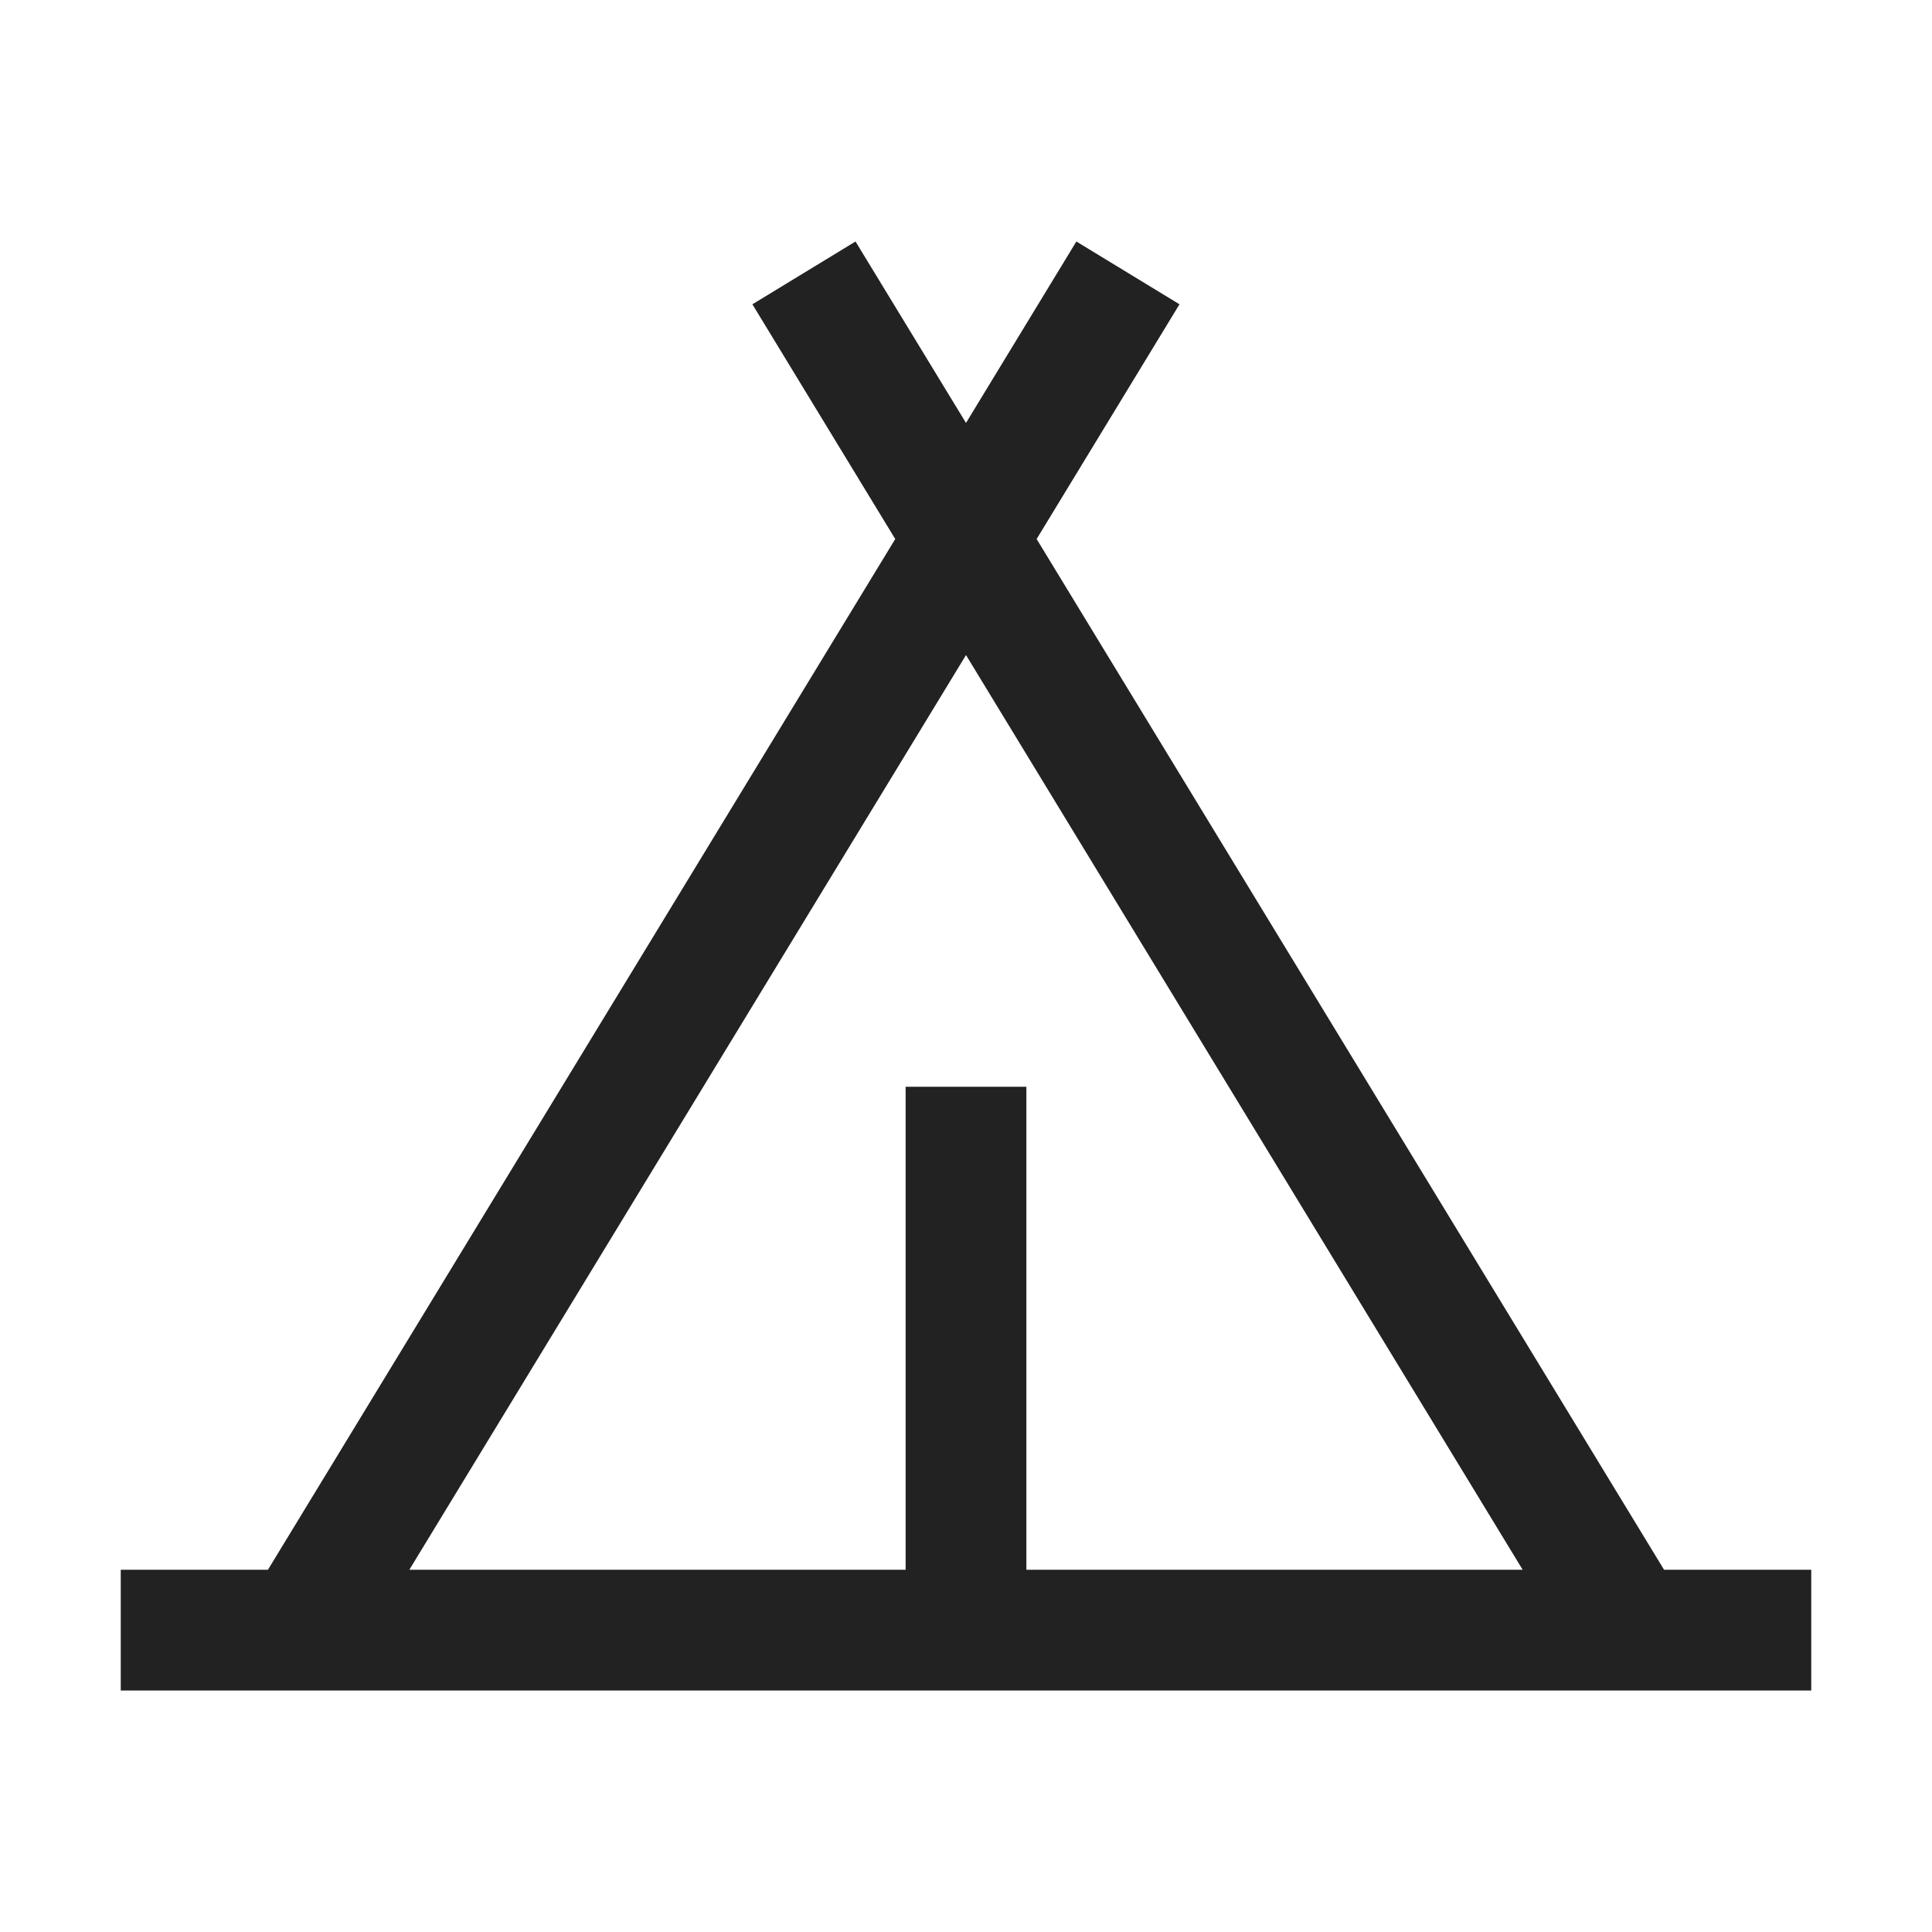
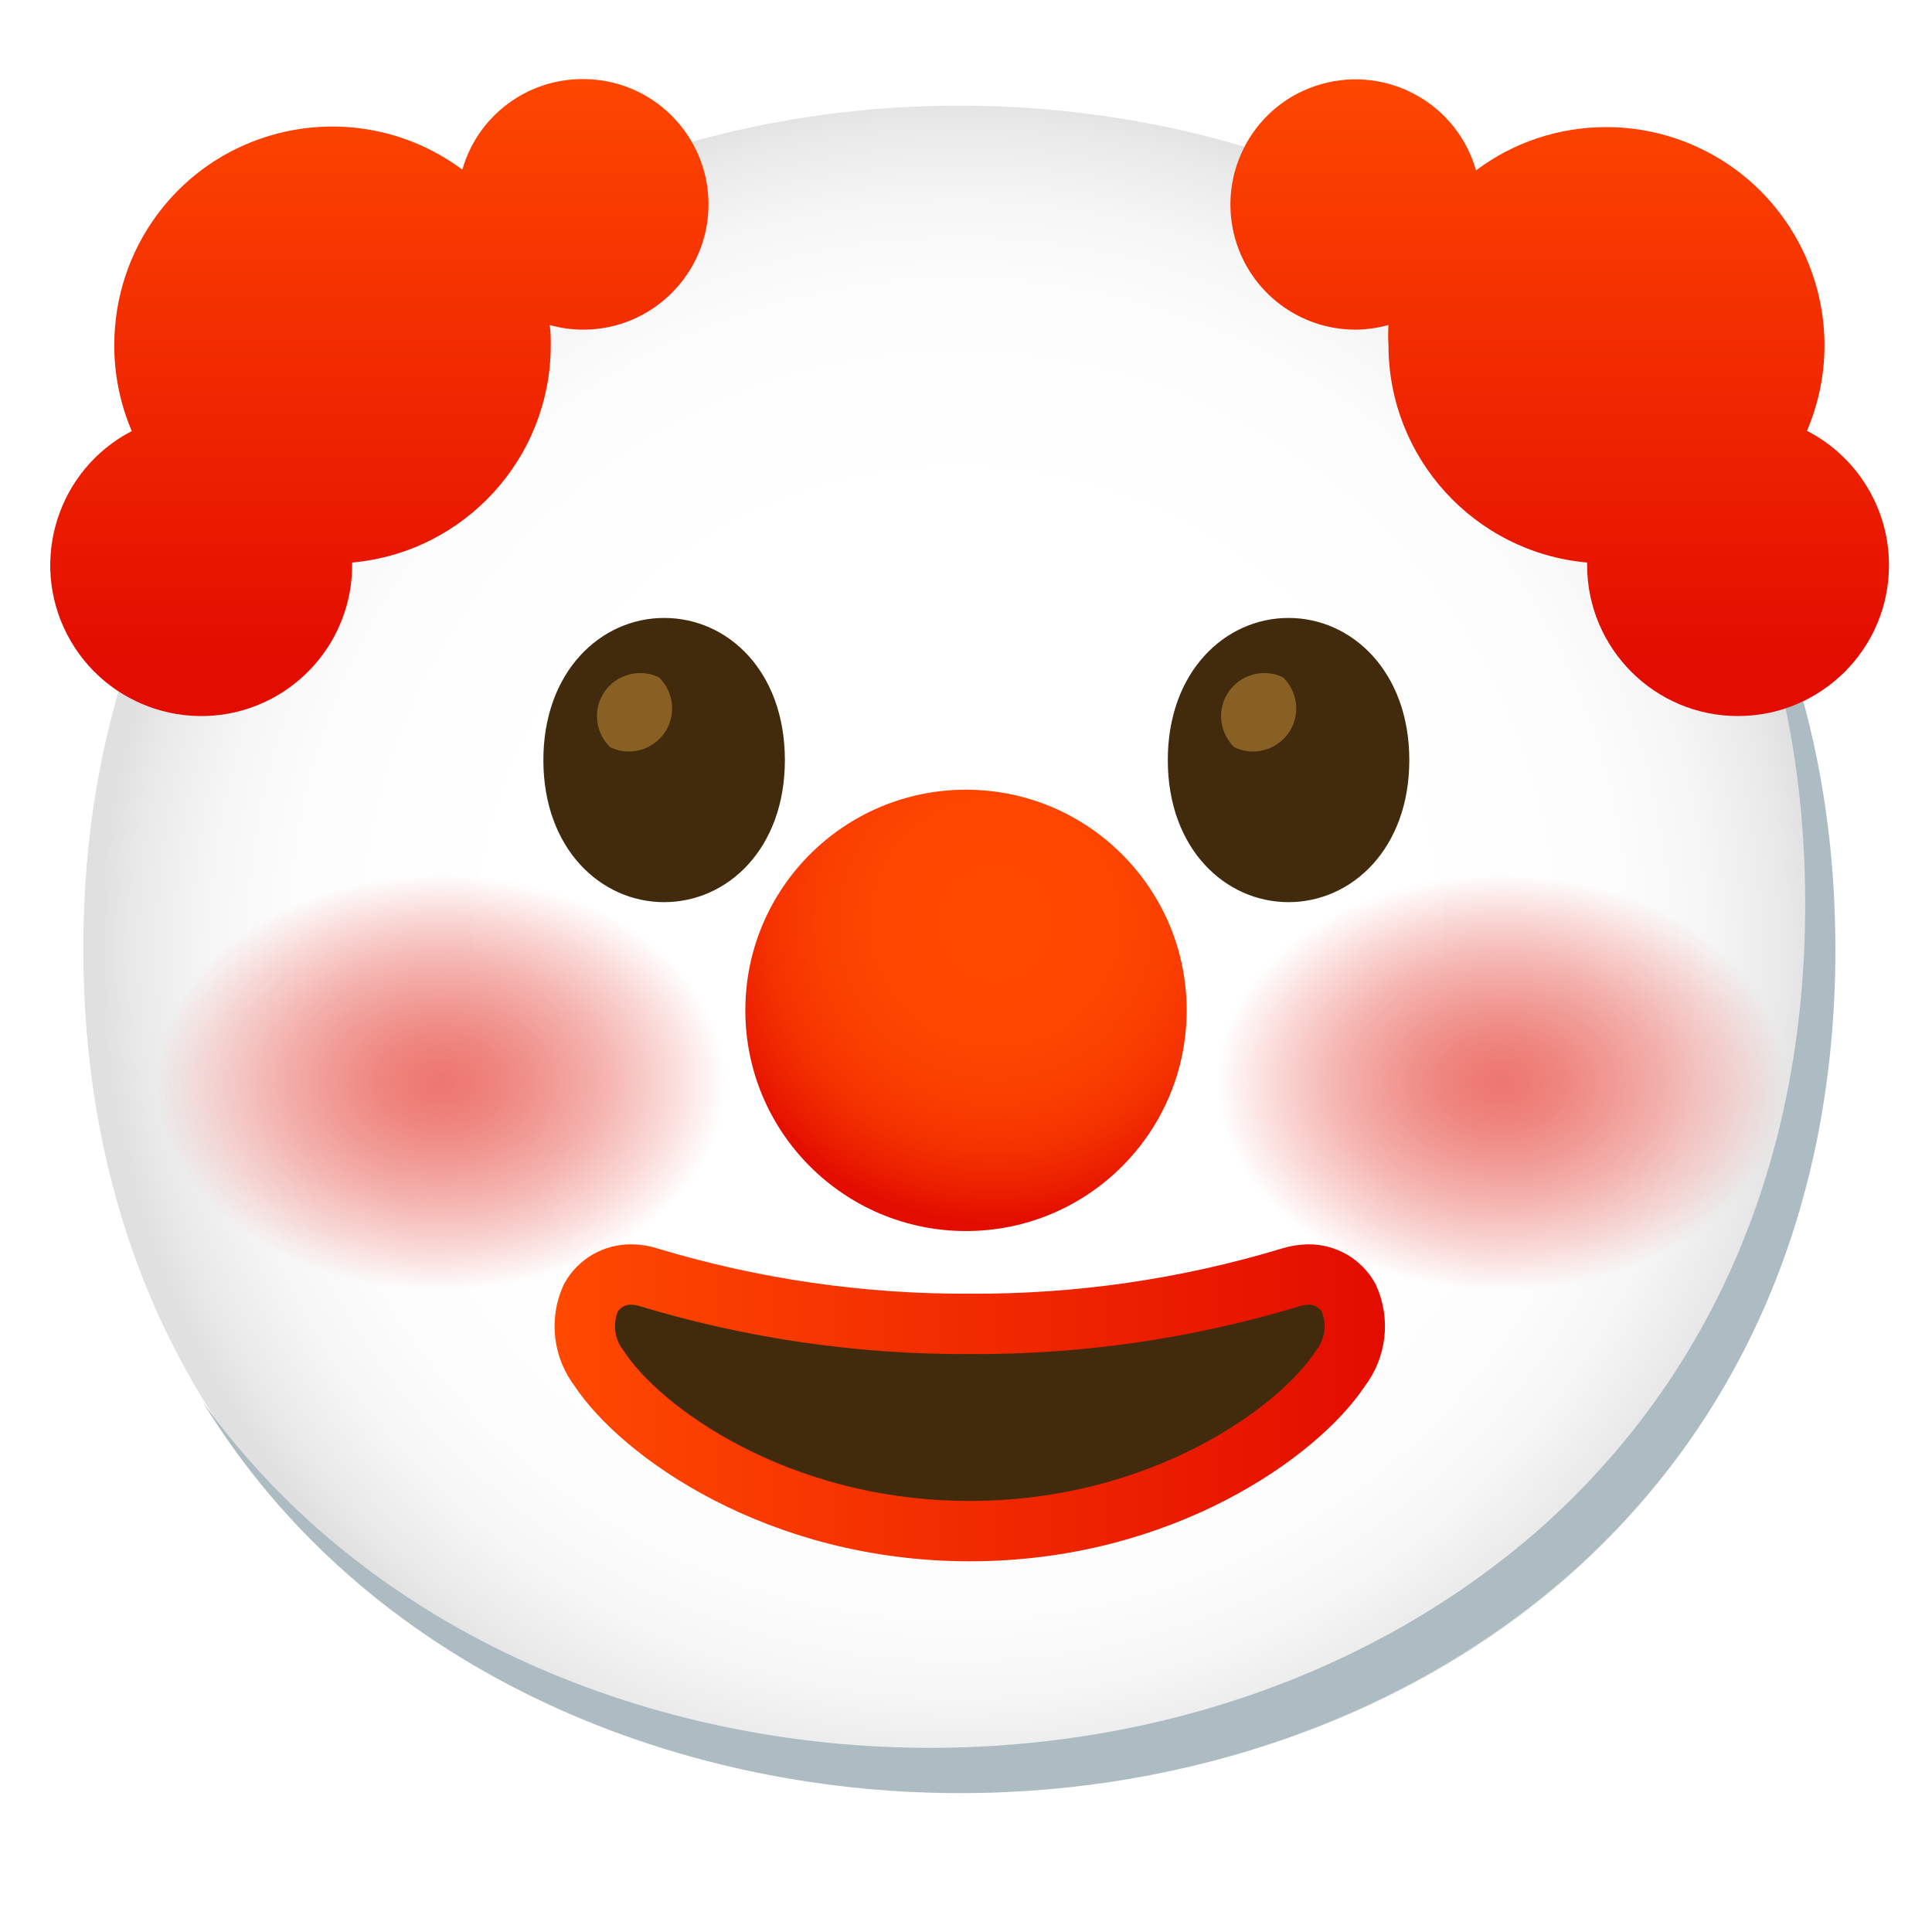
- <svg xmlns="http://www.w3.org/2000/svg" width="32" height="32" viewBox="0 0 32 32" fill="none">
-   <path fill-rule="evenodd" clip-rule="evenodd" d="M27.562 26L17.17 8.928l2.366-3.888L17.828 4L16 7.005L14.17 4l-1.708 1.04l2.366 3.888L4.438 26H2v2h28v-2zM16 10.85L25.22 26H17v-8h-2v8H6.78z" fill="#222" />
+ <svg xmlns="http://www.w3.org/2000/svg" width="32" height="32" viewBox="0 0 128 128">
+   <radialGradient id="notoClownFace0" cx="63.52" cy="2521.55" r="56.95" gradientTransform="translate(0 -2458.67)" gradientUnits="userSpaceOnUse">
+     <stop offset=".5" stop-color="#FFF" />
+     <stop offset=".76" stop-color="#FDFDFD" />
+     <stop offset=".87" stop-color="#F6F6F6" />
+     <stop offset=".96" stop-color="#E9E9E9" />
+     <stop offset="1" stop-color="#E0E0E0" />
+   </radialGradient>
+   <path fill="url(#notoClownFace0)" d="M63.52 7c-30.09 0-58 20-58 55.83c0 36.09 27.87 55.93 58 55.93s58-19.35 58-55.93c-.13-36.24-28-55.83-58-55.83" />
+   <radialGradient id="notoClownFace1" cx="99.468" cy="-62.305" r="20.97" gradientTransform="matrix(1 0 0 -.73 0 26.24)" gradientUnits="userSpaceOnUse">
+     <stop offset="0" stop-color="#ED7770" />
+     <stop offset=".08" stop-color="#ED7770" stop-opacity=".97" />
+     <stop offset=".21" stop-color="#ED7770" stop-opacity=".88" />
+     <stop offset=".35" stop-color="#ED7770" stop-opacity=".74" />
+     <stop offset=".52" stop-color="#ED7770" stop-opacity=".55" />
+     <stop offset=".71" stop-color="#ED7770" stop-opacity=".29" />
+     <stop offset=".9" stop-color="#ED7770" stop-opacity="0" />
+   </radialGradient>
+   <ellipse cx="99.47" cy="71.77" fill="url(#notoClownFace1)" rx="19.27" ry="14.77" />
+   <radialGradient id="notoClownFace2" cx="29.22" cy="-62.305" r="20.97" gradientTransform="matrix(1 0 0 -.73 0 26.24)" gradientUnits="userSpaceOnUse">
+     <stop offset="0" stop-color="#ED7770" />
+     <stop offset=".08" stop-color="#ED7770" stop-opacity=".97" />
+     <stop offset=".21" stop-color="#ED7770" stop-opacity=".88" />
+     <stop offset=".35" stop-color="#ED7770" stop-opacity=".74" />
+     <stop offset=".52" stop-color="#ED7770" stop-opacity=".55" />
+     <stop offset=".71" stop-color="#ED7770" stop-opacity=".29" />
+     <stop offset=".9" stop-color="#ED7770" stop-opacity="0" />
+   </radialGradient>
+   <ellipse cx="29.22" cy="71.77" fill="url(#notoClownFace2)" rx="19.27" ry="14.77" />
+   <radialGradient id="notoClownFace3" cx="65.94" cy="68.87" r="20" gradientTransform="matrix(1 0 0 -1 0 130)" gradientUnits="userSpaceOnUse">
+     <stop offset="0" stop-color="#FF4900" />
+     <stop offset=".38" stop-color="#FE4700" />
+     <stop offset=".59" stop-color="#FA3F00" />
+     <stop offset=".76" stop-color="#F43100" />
+     <stop offset=".9" stop-color="#EB1E00" />
+     <stop offset="1" stop-color="#E30C00" />
+   </radialGradient>
+   <circle cx="64" cy="66.94" r="14.62" fill="url(#notoClownFace3)" />
+   <linearGradient id="notoClownFace4" x1="25.134" x2="25.134" y1="126.28" y2="86.18" gradientTransform="matrix(1 0 0 -1 0 130)" gradientUnits="userSpaceOnUse">
+     <stop offset="0" stop-color="#FF4900" />
+     <stop offset="1" stop-color="#E30C00" />
+   </linearGradient>
+   <path fill="url(#notoClownFace4)" d="M38.63 5.24a8.272 8.272 0 0 0-8 6c-6.4-4.76-15.44-3.43-20.2 2.96c-1.86 2.5-2.86 5.54-2.86 8.67c0 1.96.39 3.89 1.16 5.69c-4.9 2.54-6.82 8.58-4.28 13.48s8.58 6.82 13.48 4.28c3.31-1.72 5.4-5.14 5.4-8.87v-.18c7.45-.67 13.16-6.92 13.16-14.4c0-.45 0-.9-.07-1.34c.72.21 1.47.31 2.22.31c4.58 0 8.3-3.72 8.3-8.3s-3.72-8.3-8.3-8.3z" />
+   <path fill="#ADBCC3" d="M111.49 29.67c5.33 8.6 8.11 18.84 8.11 30.23c0 16.9-6.1 31.2-17.6 41.4c-10.6 9.3-25 14.5-40.4 14.5c-18.06 0-37-7.35-48.18-22.94c10.76 17.66 31 25.94 50.18 25.94c15.4 0 29.8-5.2 40.4-14.5c11.5-10.2 17.6-24.5 17.6-41.4c0-12.74-3.47-24.06-10.11-33.23" />
+   <linearGradient id="notoClownFace5" x1="103.341" x2="103.341" y1="126.28" y2="86.18" gradientTransform="matrix(1 0 0 -1 0 130)" gradientUnits="userSpaceOnUse">
+     <stop offset="0" stop-color="#FF4900" />
+     <stop offset="1" stop-color="#E30C00" />
+   </linearGradient>
+   <path fill="url(#notoClownFace5)" d="M119.71 28.56c3.14-7.34-.27-15.84-7.62-18.98c-1.8-.77-3.73-1.16-5.68-1.16c-3.11 0-6.13 1-8.62 2.87c-1.25-4.41-5.83-6.96-10.24-5.72s-6.96 5.83-5.72 10.24a8.286 8.286 0 0 0 7.95 6.03c.75 0 1.49-.11 2.21-.31c-.03.45-.03.89 0 1.34c0 7.48 5.71 13.73 13.16 14.4v.18c.01 5.52 4.49 10 10.01 9.99c5.52-.01 10-4.49 9.99-10.01c0-3.73-2.09-7.15-5.4-8.87z" />
+   <path fill="#422B0D" d="M44 40.94c-4.19 0-8 3.54-8 9.42s3.81 9.41 8 9.41c4.2 0 8-3.54 8-9.41s-3.76-9.42-8-9.42" />
+   <path fill="#896024" d="M43.65 44.87a2.874 2.874 0 0 0-3.82 1.34c-.53 1.11-.29 2.44.6 3.3c1.42.68 3.13.08 3.82-1.34c.53-1.11.29-2.44-.6-3.3" />
+   <path fill="#422B0D" d="M85.37 40.94c-4.19 0-8 3.54-8 9.42s3.81 9.41 8 9.41c4.19 0 8-3.54 8-9.41s-3.81-9.42-8-9.42" />
+   <path fill="#896024" d="M85 44.87a2.874 2.874 0 0 0-3.82 1.34c-.53 1.11-.29 2.44.6 3.3c1.42.68 3.13.08 3.82-1.34c.53-1.11.29-2.44-.6-3.3" />
+   <linearGradient id="notoClownFace6" x1="36.742" x2="91.758" y1="37.06" y2="37.06" gradientTransform="matrix(1 0 0 -1 0 130)" gradientUnits="userSpaceOnUse">
+     <stop offset="0" stop-color="#FF4900" />
+     <stop offset="1" stop-color="#E30C00" />
+   </linearGradient>
+   <path fill="#422B0D" stroke="url(#notoClownFace6)" stroke-miterlimit="10" stroke-width="4" d="M64.25 101.44c-12.74 0-21.82-6.61-24.55-10.77a4.58 4.58 0 0 1-.56-4.67c.53-.97 1.56-1.57 2.67-1.56c.41 0 .82.07 1.21.2a72.32 72.32 0 0 0 21.28 3.07c7.17.04 14.31-1 21.18-3.07c.39-.13.8-.19 1.21-.2c1.11-.01 2.14.59 2.67 1.56a4.58 4.58 0 0 1-.56 4.67c-2.73 4.16-11.8 10.77-24.55 10.77z" />
</svg>
